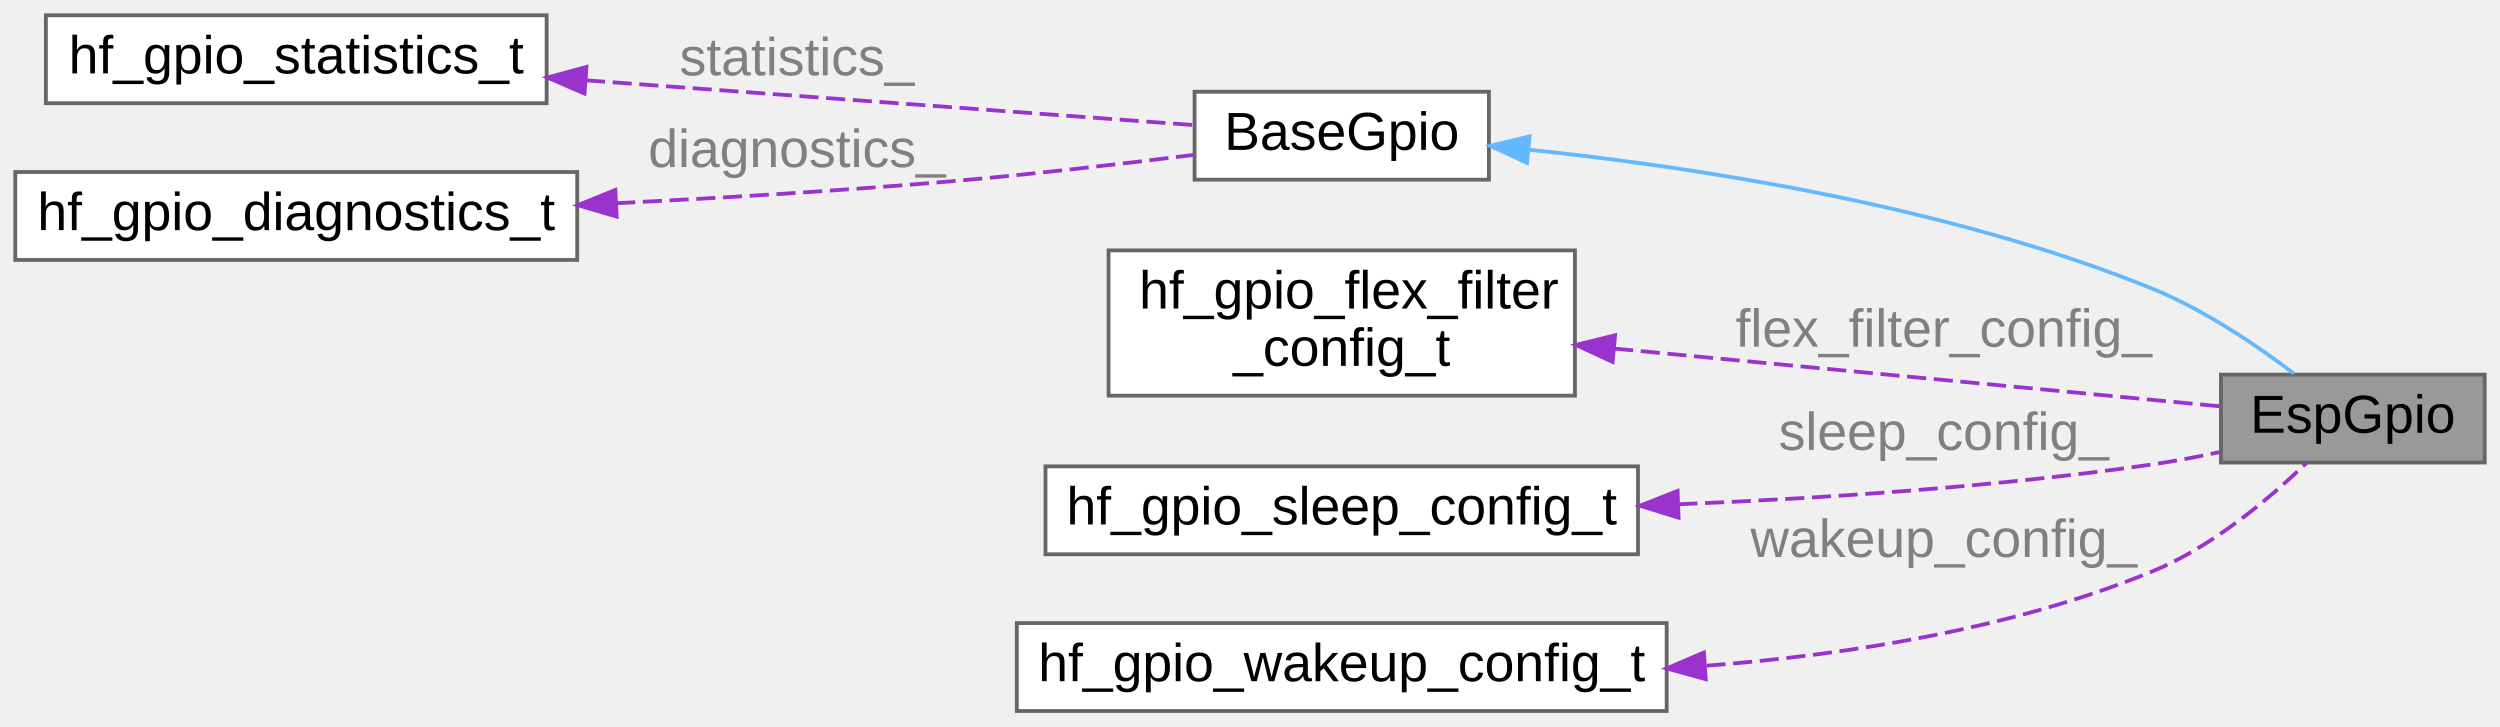
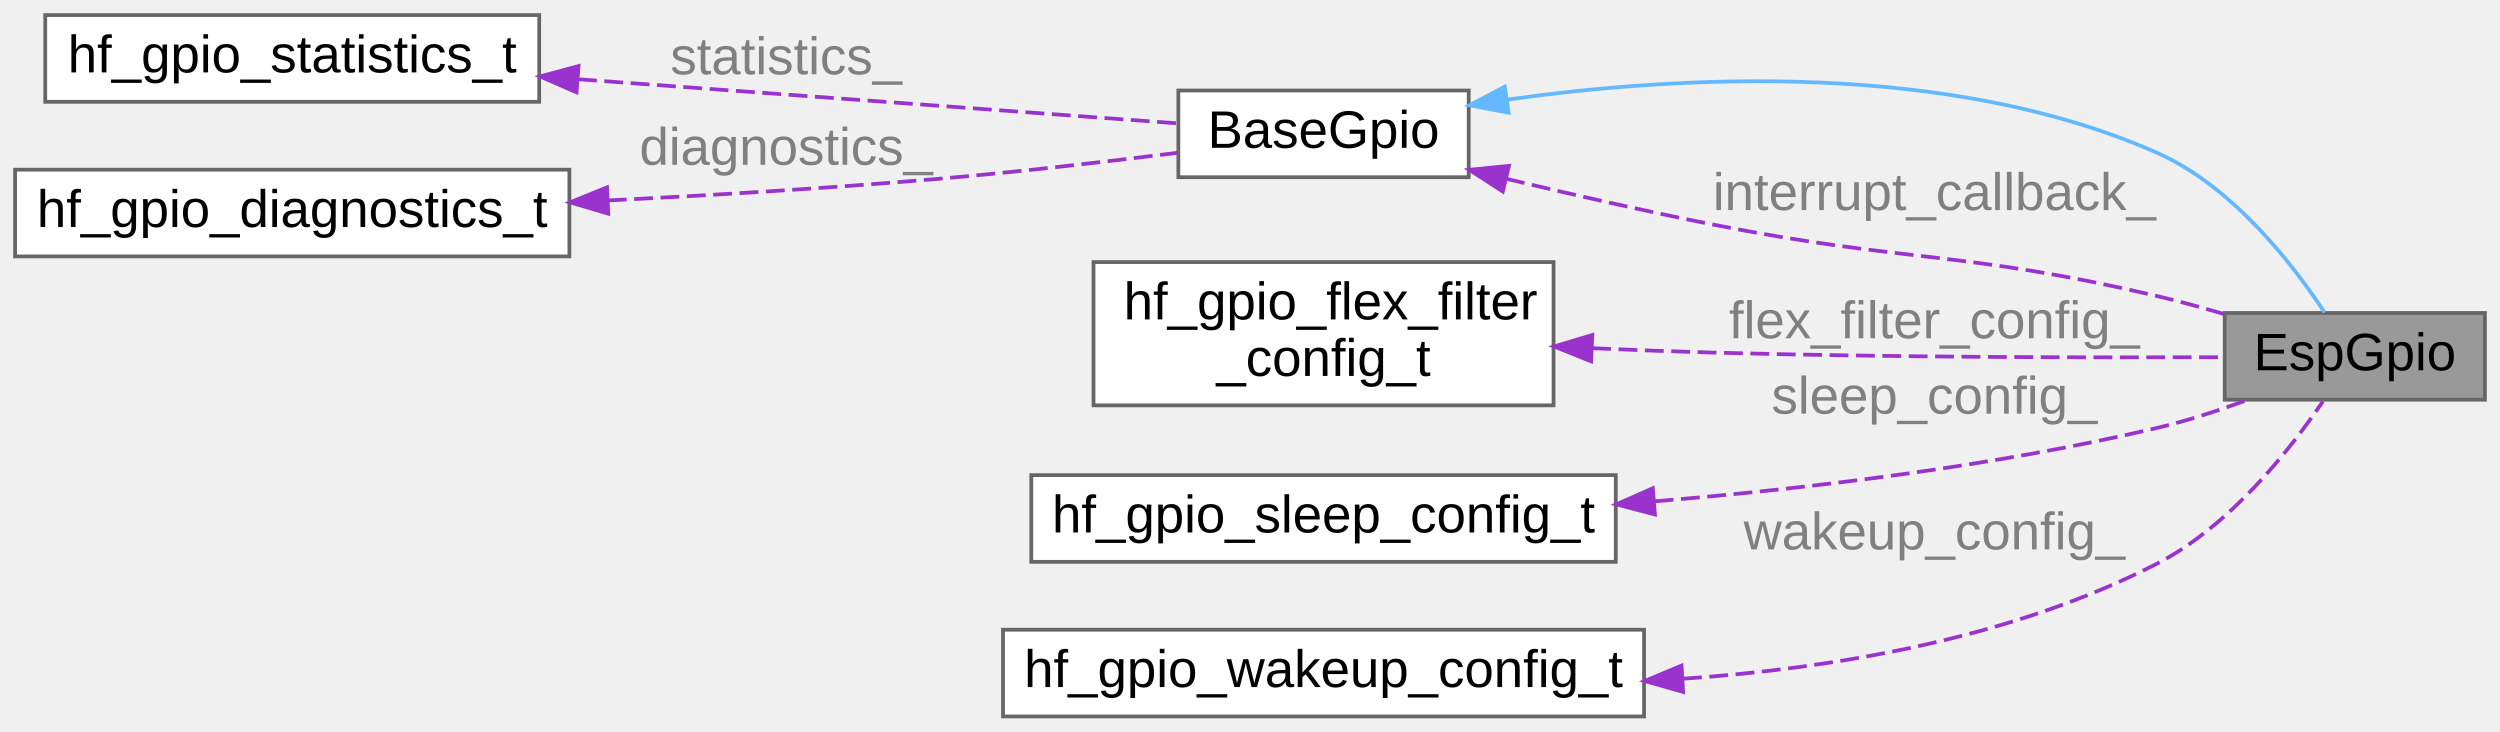
- <svg xmlns="http://www.w3.org/2000/svg" xmlns:xlink="http://www.w3.org/1999/xlink" width="654pt" height="190pt" viewBox="0.00 0.00 654.00 190.00">
-   <g id="graph0" class="graph" transform="scale(1 1) rotate(0) translate(4 186)">
+ <svg xmlns="http://www.w3.org/2000/svg" xmlns:xlink="http://www.w3.org/1999/xlink" width="663pt" height="194pt" viewBox="0.00 0.00 663.00 194.00">
+   <g id="graph0" class="graph" transform="scale(1 1) rotate(0) translate(4 190)">
    <g id="Node000001" class="node">
      <g id="a_Node000001">
        <a xlink:title="Advanced MCU-specific implementation of unified BaseGpio with ESP32C6/ESP-IDF v5.5+ features.">
-           <polygon fill="#999999" stroke="#666666" points="646,-88 577,-88 577,-65 646,-65 646,-88" />
-           <text text-anchor="middle" x="611.5" y="-72.8" font-family="Arial" font-size="14.00">EspGpio</text>
+           <polygon fill="#999999" stroke="#666666" points="655,-107 586,-107 586,-84 655,-84 655,-107" />
+           <text text-anchor="middle" x="620.5" y="-91.8" font-family="Arial" font-size="14.00">EspGpio</text>
        </a>
      </g>
    </g>
    <g id="Node000002" class="node">
      <g id="a_Node000002">
        <a xlink:href="classBaseGpio.html" target="_top" xlink:title="Unified GPIO base class for all digital GPIO implementations.">
-           <polygon fill="white" stroke="#666666" points="385.5,-162 308.5,-162 308.5,-139 385.5,-139 385.5,-162" />
-           <text text-anchor="middle" x="347" y="-146.8" font-family="Arial" font-size="14.00">BaseGpio</text>
+           <polygon fill="white" stroke="#666666" points="385.5,-166 308.5,-166 308.5,-143 385.5,-143 385.5,-166" />
+           <text text-anchor="middle" x="347" y="-150.8" font-family="Arial" font-size="14.00">BaseGpio</text>
        </a>
      </g>
    </g>
    <g id="edge1_Node000001_Node000002" class="edge">
      <g id="a_edge1_Node000001_Node000002">
        <a xlink:title=" ">
-           <path fill="none" stroke="#63b8ff" d="M395.94,-146.84C439.73,-142.26 505.59,-132.17 559,-110.5 572.5,-105.02 586.19,-95.77 596.06,-88.3" />
-           <polygon fill="#63b8ff" stroke="#63b8ff" points="395.46,-143.38 385.85,-147.85 396.15,-150.34 395.46,-143.38" />
+           <path fill="none" stroke="#63b8ff" d="M395.72,-163.58C441.88,-170.07 512.77,-173.89 568,-149.5 587.91,-140.71 603.87,-120.2 612.48,-107.14" />
+           <polygon fill="#63b8ff" stroke="#63b8ff" points="396.1,-160.1 385.69,-162.07 395.06,-167.02 396.1,-160.1" />
        </a>
      </g>
+     </g>
+     <g id="edge4_Node000001_Node000002" class="edge">
+       <g id="a_edge4_Node000001_Node000002">
+         <a xlink:title=" ">
+           <path fill="none" stroke="#9a32cd" stroke-dasharray="5,2" d="M395.43,-142.6C412.56,-138.49 432.1,-134.04 450,-130.5 502.11,-120.19 516.28,-123.63 568,-111.5 573.83,-110.13 579.97,-108.45 585.89,-106.69" />
+           <polygon fill="#9a32cd" stroke="#9a32cd" points="394.54,-139.21 385.64,-144.96 396.19,-146.02 394.54,-139.21" />
+         </a>
+       </g>
+       <text text-anchor="middle" x="509" y="-134.3" font-family="Arial" font-size="14.00" fill="grey"> interrupt_callback_</text>
    </g>
    <g id="Node000003" class="node">
      <g id="a_Node000003">
        <a xlink:href="structhf__gpio__statistics__t.html" target="_top" xlink:title="GPIO operation statistics.">
-           <polygon fill="white" stroke="#666666" points="139,-182 8,-182 8,-159 139,-159 139,-182" />
-           <text text-anchor="middle" x="73.5" y="-166.8" font-family="Arial" font-size="14.00">hf_gpio_statistics_t</text>
+           <polygon fill="white" stroke="#666666" points="139,-186 8,-186 8,-163 139,-163 139,-186" />
+           <text text-anchor="middle" x="73.5" y="-170.8" font-family="Arial" font-size="14.00">hf_gpio_statistics_t</text>
        </a>
      </g>
    </g>
    <g id="edge2_Node000002_Node000003" class="edge">
      <g id="a_edge2_Node000002_Node000003">
        <a xlink:title=" ">
-           <path fill="none" stroke="#9a32cd" stroke-dasharray="5,2" d="M149.29,-164.99C200.85,-161.19 267.21,-156.3 308.17,-153.29" />
-           <polygon fill="#9a32cd" stroke="#9a32cd" points="148.9,-161.51 139.19,-165.73 149.42,-168.49 148.9,-161.51" />
+           <path fill="none" stroke="#9a32cd" stroke-dasharray="5,2" d="M149.29,-168.99C200.85,-165.19 267.21,-160.3 308.17,-157.29" />
+           <polygon fill="#9a32cd" stroke="#9a32cd" points="148.9,-165.51 139.19,-169.73 149.42,-172.49 148.9,-165.51" />
        </a>
      </g>
-       <text text-anchor="middle" x="204.5" y="-166.3" font-family="Arial" font-size="14.00" fill="grey"> statistics_</text>
+       <text text-anchor="middle" x="204.5" y="-170.3" font-family="Arial" font-size="14.00" fill="grey"> statistics_</text>
    </g>
    <g id="Node000004" class="node">
      <g id="a_Node000004">
        <a xlink:href="structhf__gpio__diagnostics__t.html" target="_top" xlink:title="GPIO diagnostic information.">
-           <polygon fill="white" stroke="#666666" points="147,-141 0,-141 0,-118 147,-118 147,-141" />
-           <text text-anchor="middle" x="73.5" y="-125.8" font-family="Arial" font-size="14.00">hf_gpio_diagnostics_t</text>
+           <polygon fill="white" stroke="#666666" points="147,-145 0,-145 0,-122 147,-122 147,-145" />
+           <text text-anchor="middle" x="73.5" y="-129.8" font-family="Arial" font-size="14.00">hf_gpio_diagnostics_t</text>
        </a>
      </g>
    </g>
    <g id="edge3_Node000002_Node000004" class="edge">
      <g id="a_edge3_Node000002_Node000004">
        <a xlink:title=" ">
-           <path fill="none" stroke="#9a32cd" stroke-dasharray="5,2" d="M157.18,-132.83C184.81,-134.22 215.76,-136.09 244,-138.5 265.32,-140.32 289.06,-143.07 308.28,-145.48" />
-           <polygon fill="#9a32cd" stroke="#9a32cd" points="157.32,-129.33 147.16,-132.33 156.97,-136.32 157.32,-129.33" />
+           <path fill="none" stroke="#9a32cd" stroke-dasharray="5,2" d="M157.18,-136.83C184.81,-138.22 215.76,-140.09 244,-142.5 265.32,-144.32 289.06,-147.07 308.28,-149.48" />
+           <polygon fill="#9a32cd" stroke="#9a32cd" points="157.32,-133.33 147.16,-136.33 156.97,-140.32 157.32,-133.33" />
        </a>
      </g>
-       <text text-anchor="middle" x="204.5" y="-142.3" font-family="Arial" font-size="14.00" fill="grey"> diagnostics_</text>
+       <text text-anchor="middle" x="204.5" y="-146.3" font-family="Arial" font-size="14.00" fill="grey"> diagnostics_</text>
    </g>
    <g id="Node000005" class="node">
      <g id="a_Node000005">
        <a xlink:href="structhf__gpio__flex__filter__config__t.html" target="_top" xlink:title="Flexible glitch filter configuration.">
          <polygon fill="white" stroke="#666666" points="408,-120.5 286,-120.5 286,-82.5 408,-82.5 408,-120.5" />
          <text text-anchor="start" x="294" y="-105.3" font-family="Arial" font-size="14.00">hf_gpio_flex_filter</text>
          <text text-anchor="middle" x="347" y="-90.3" font-family="Arial" font-size="14.00">_config_t</text>
        </a>
      </g>
    </g>
-     <g id="edge4_Node000001_Node000005" class="edge">
-       <g id="a_edge4_Node000001_Node000005">
+     <g id="edge5_Node000001_Node000005" class="edge">
+       <g id="a_edge5_Node000001_Node000005">
        <a xlink:title=" ">
-           <path fill="none" stroke="#9a32cd" stroke-dasharray="5,2" d="M418.25,-94.81C469.53,-89.93 536.79,-83.52 576.65,-79.72" />
-           <polygon fill="#9a32cd" stroke="#9a32cd" points="417.85,-91.33 408.22,-95.76 418.51,-98.3 417.85,-91.33" />
+           <path fill="none" stroke="#9a32cd" stroke-dasharray="5,2" d="M418.23,-97.66C428.87,-97.19 439.73,-96.78 450,-96.5 497.07,-95.21 551.51,-95.14 585.73,-95.27" />
+           <polygon fill="#9a32cd" stroke="#9a32cd" points="417.95,-94.17 408.12,-98.12 418.27,-101.16 417.95,-94.17" />
        </a>
      </g>
-       <text text-anchor="middle" x="504.5" y="-95.3" font-family="Arial" font-size="14.00" fill="grey"> flex_filter_config_</text>
+       <text text-anchor="middle" x="509" y="-100.3" font-family="Arial" font-size="14.00" fill="grey"> flex_filter_config_</text>
    </g>
    <g id="Node000006" class="node">
      <g id="a_Node000006">
        <a xlink:href="structhf__gpio__sleep__config__t.html" target="_top" xlink:title="GPIO sleep mode configuration.">
          <polygon fill="white" stroke="#666666" points="424.5,-64 269.5,-64 269.5,-41 424.5,-41 424.5,-64" />
          <text text-anchor="middle" x="347" y="-48.8" font-family="Arial" font-size="14.00">hf_gpio_sleep_config_t</text>
        </a>
      </g>
    </g>
-     <g id="edge5_Node000001_Node000006" class="edge">
-       <g id="a_edge5_Node000001_Node000006">
+     <g id="edge6_Node000001_Node000006" class="edge">
+       <g id="a_edge6_Node000001_Node000006">
        <a xlink:title=" ">
-           <path fill="none" stroke="#9a32cd" stroke-dasharray="5,2" d="M435.05,-54.08C473.23,-55.65 518.49,-58.67 559,-64.5 564.82,-65.34 570.94,-66.5 576.86,-67.79" />
-           <polygon fill="#9a32cd" stroke="#9a32cd" points="435.11,-50.58 424.99,-53.7 434.85,-57.58 435.11,-50.58" />
+           <path fill="none" stroke="#9a32cd" stroke-dasharray="5,2" d="M434.82,-57.05C475.64,-60.44 524.73,-66.32 568,-76.5 575.98,-78.38 584.41,-81.14 592.09,-83.97" />
+           <polygon fill="#9a32cd" stroke="#9a32cd" points="434.88,-53.55 424.63,-56.24 434.32,-60.52 434.88,-53.55" />
        </a>
      </g>
-       <text text-anchor="middle" x="504.5" y="-68.3" font-family="Arial" font-size="14.00" fill="grey"> sleep_config_</text>
+       <text text-anchor="middle" x="509" y="-80.3" font-family="Arial" font-size="14.00" fill="grey"> sleep_config_</text>
    </g>
    <g id="Node000007" class="node">
      <g id="a_Node000007">
        <a xlink:href="structhf__gpio__wakeup__config__t.html" target="_top" xlink:title="GPIO wake-up configuration for deep sleep.">
          <polygon fill="white" stroke="#666666" points="432,-23 262,-23 262,0 432,0 432,-23" />
          <text text-anchor="middle" x="347" y="-7.8" font-family="Arial" font-size="14.00">hf_gpio_wakeup_config_t</text>
        </a>
      </g>
    </g>
-     <g id="edge6_Node000001_Node000007" class="edge">
-       <g id="a_edge6_Node000001_Node000007">
+     <g id="edge7_Node000001_Node000007" class="edge">
+       <g id="a_edge7_Node000001_Node000007">
        <a xlink:title=" ">
-           <path fill="none" stroke="#9a32cd" stroke-dasharray="5,2" d="M442.41,-11.85C479.85,-14.74 522.58,-21.56 559,-36.5 574.71,-42.94 589.69,-55.57 599.4,-64.92" />
-           <polygon fill="#9a32cd" stroke="#9a32cd" points="442.22,-8.33 432,-11.14 441.74,-15.31 442.22,-8.33" />
+           <path fill="none" stroke="#9a32cd" stroke-dasharray="5,2" d="M442.33,-10C482.9,-12.8 529.7,-20.82 568,-40.5 587.31,-50.42 603.23,-70.6 612.04,-83.57" />
+           <polygon fill="#9a32cd" stroke="#9a32cd" points="442.35,-6.5 432.16,-9.4 441.94,-13.49 442.35,-6.5" />
        </a>
      </g>
-       <text text-anchor="middle" x="504.5" y="-40.3" font-family="Arial" font-size="14.00" fill="grey"> wakeup_config_</text>
+       <text text-anchor="middle" x="509" y="-44.3" font-family="Arial" font-size="14.00" fill="grey"> wakeup_config_</text>
    </g>
  </g>
</svg>
